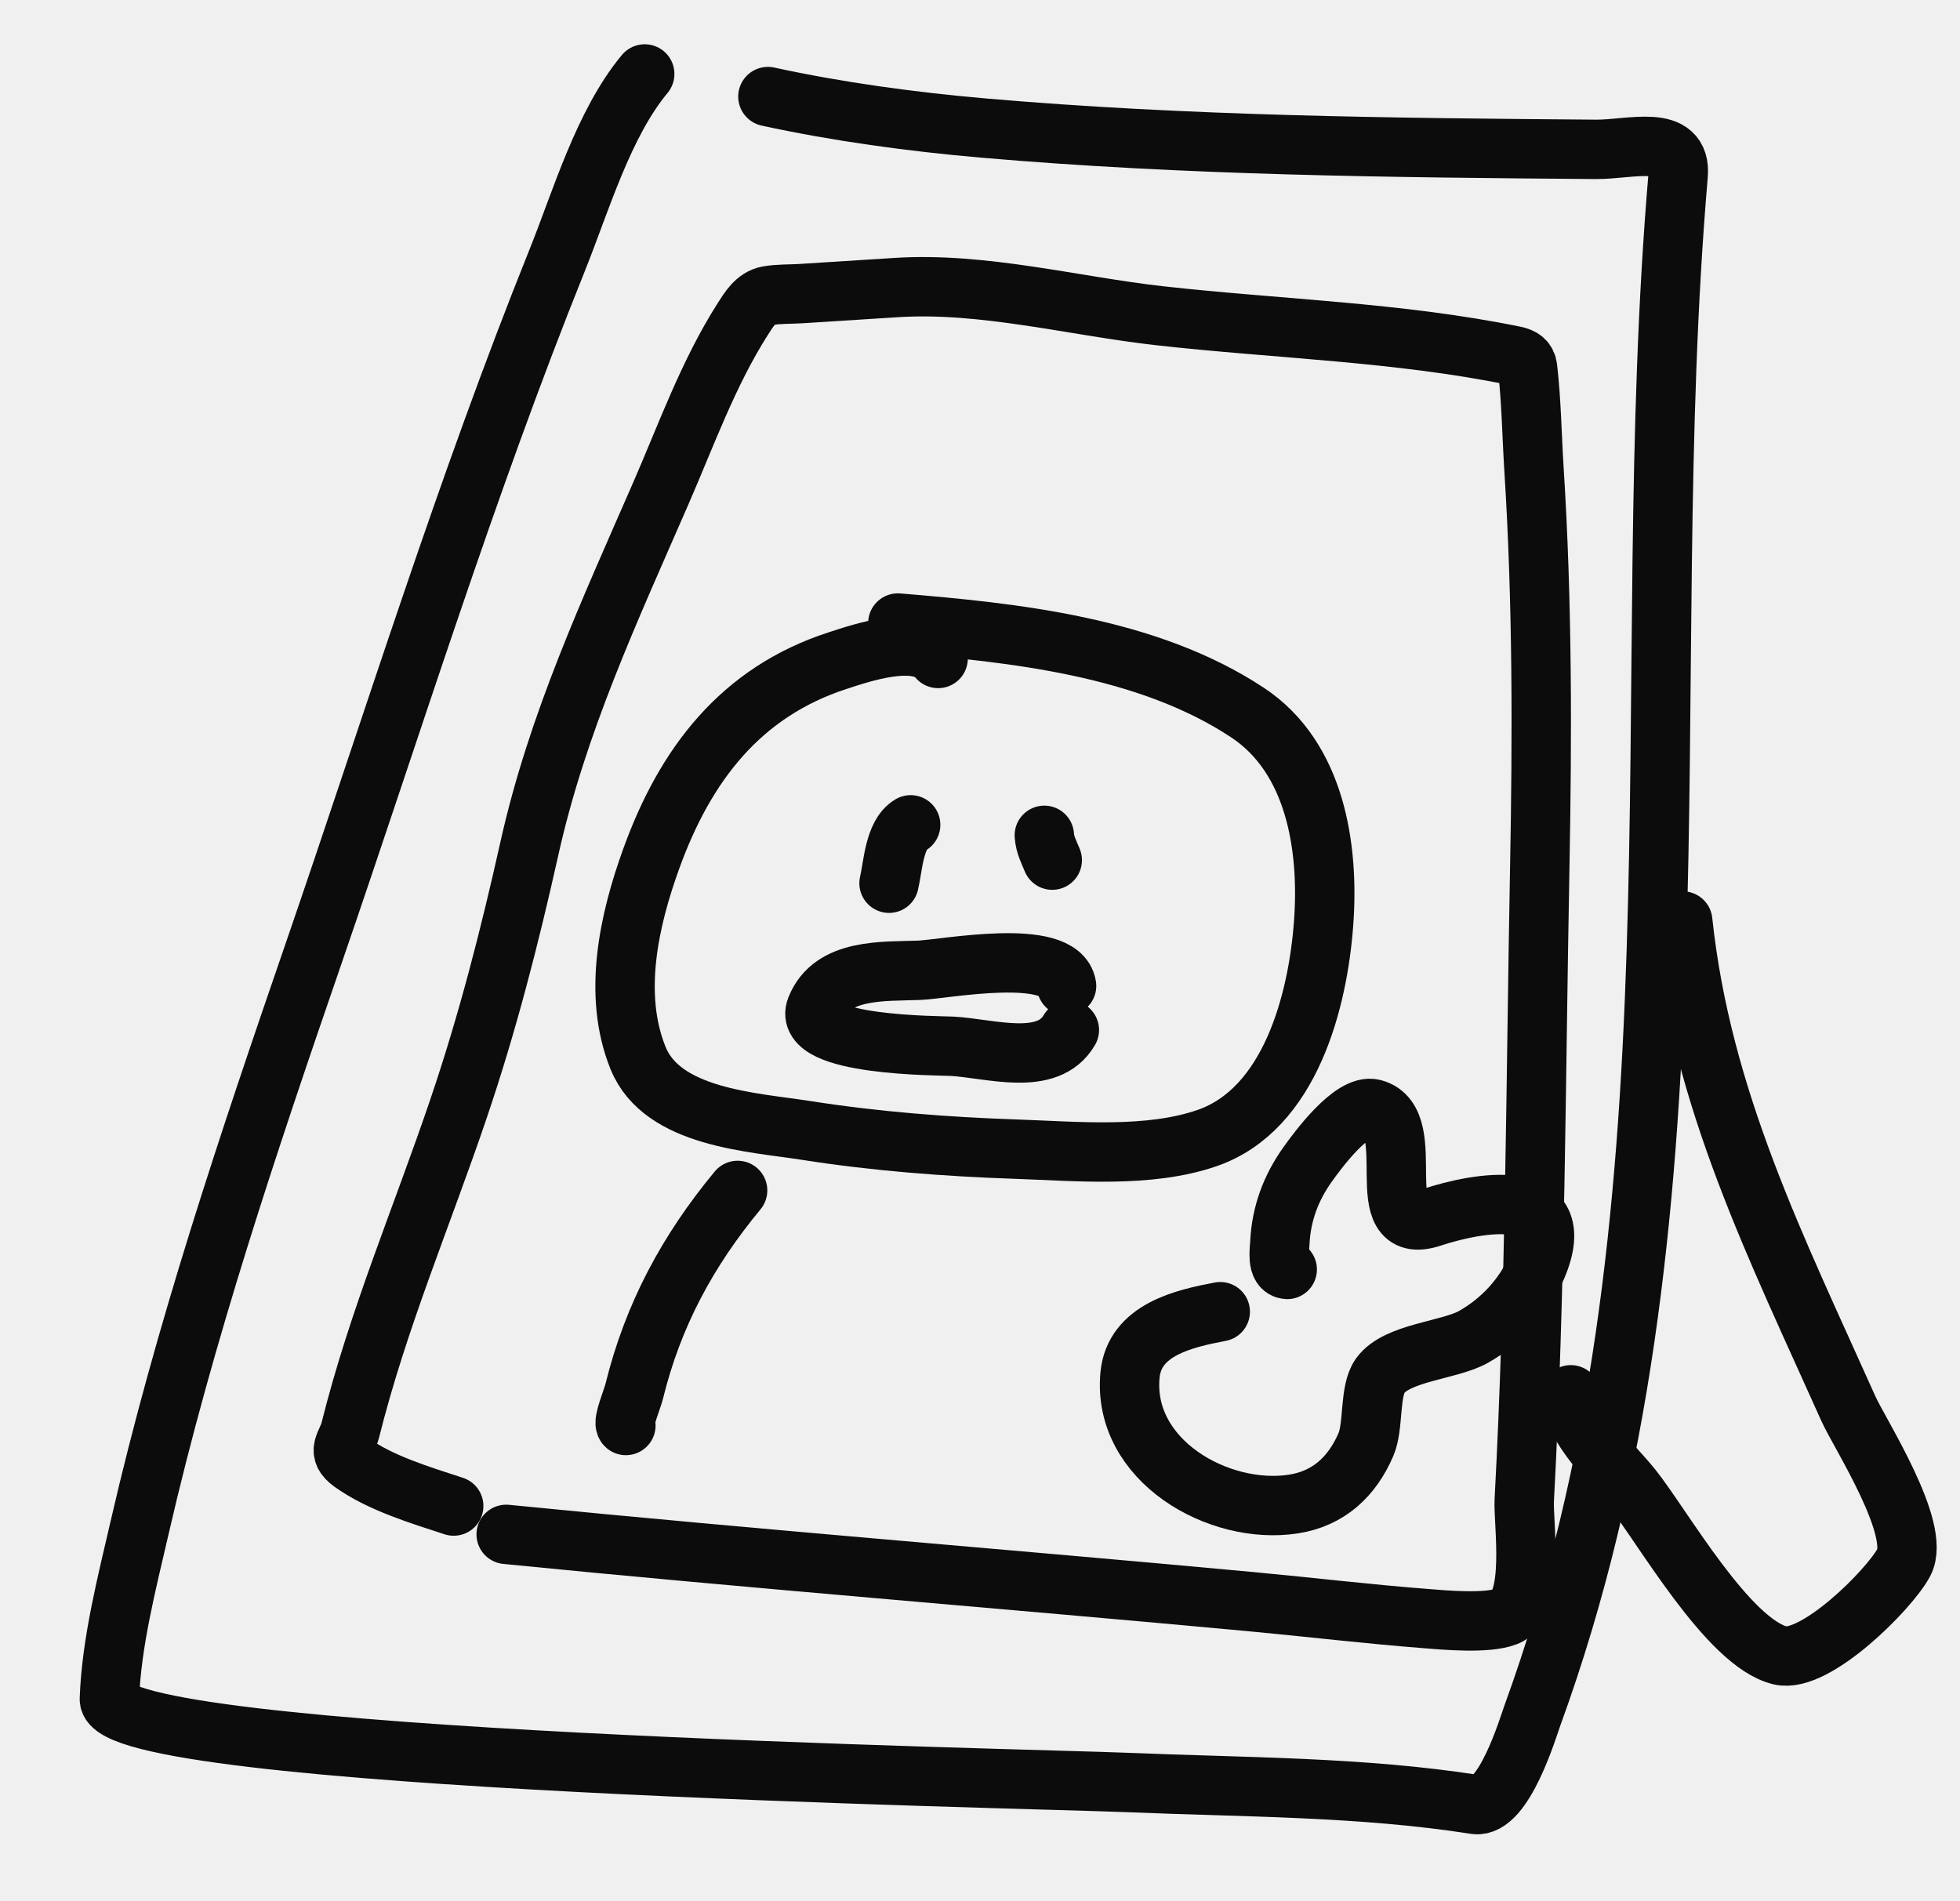
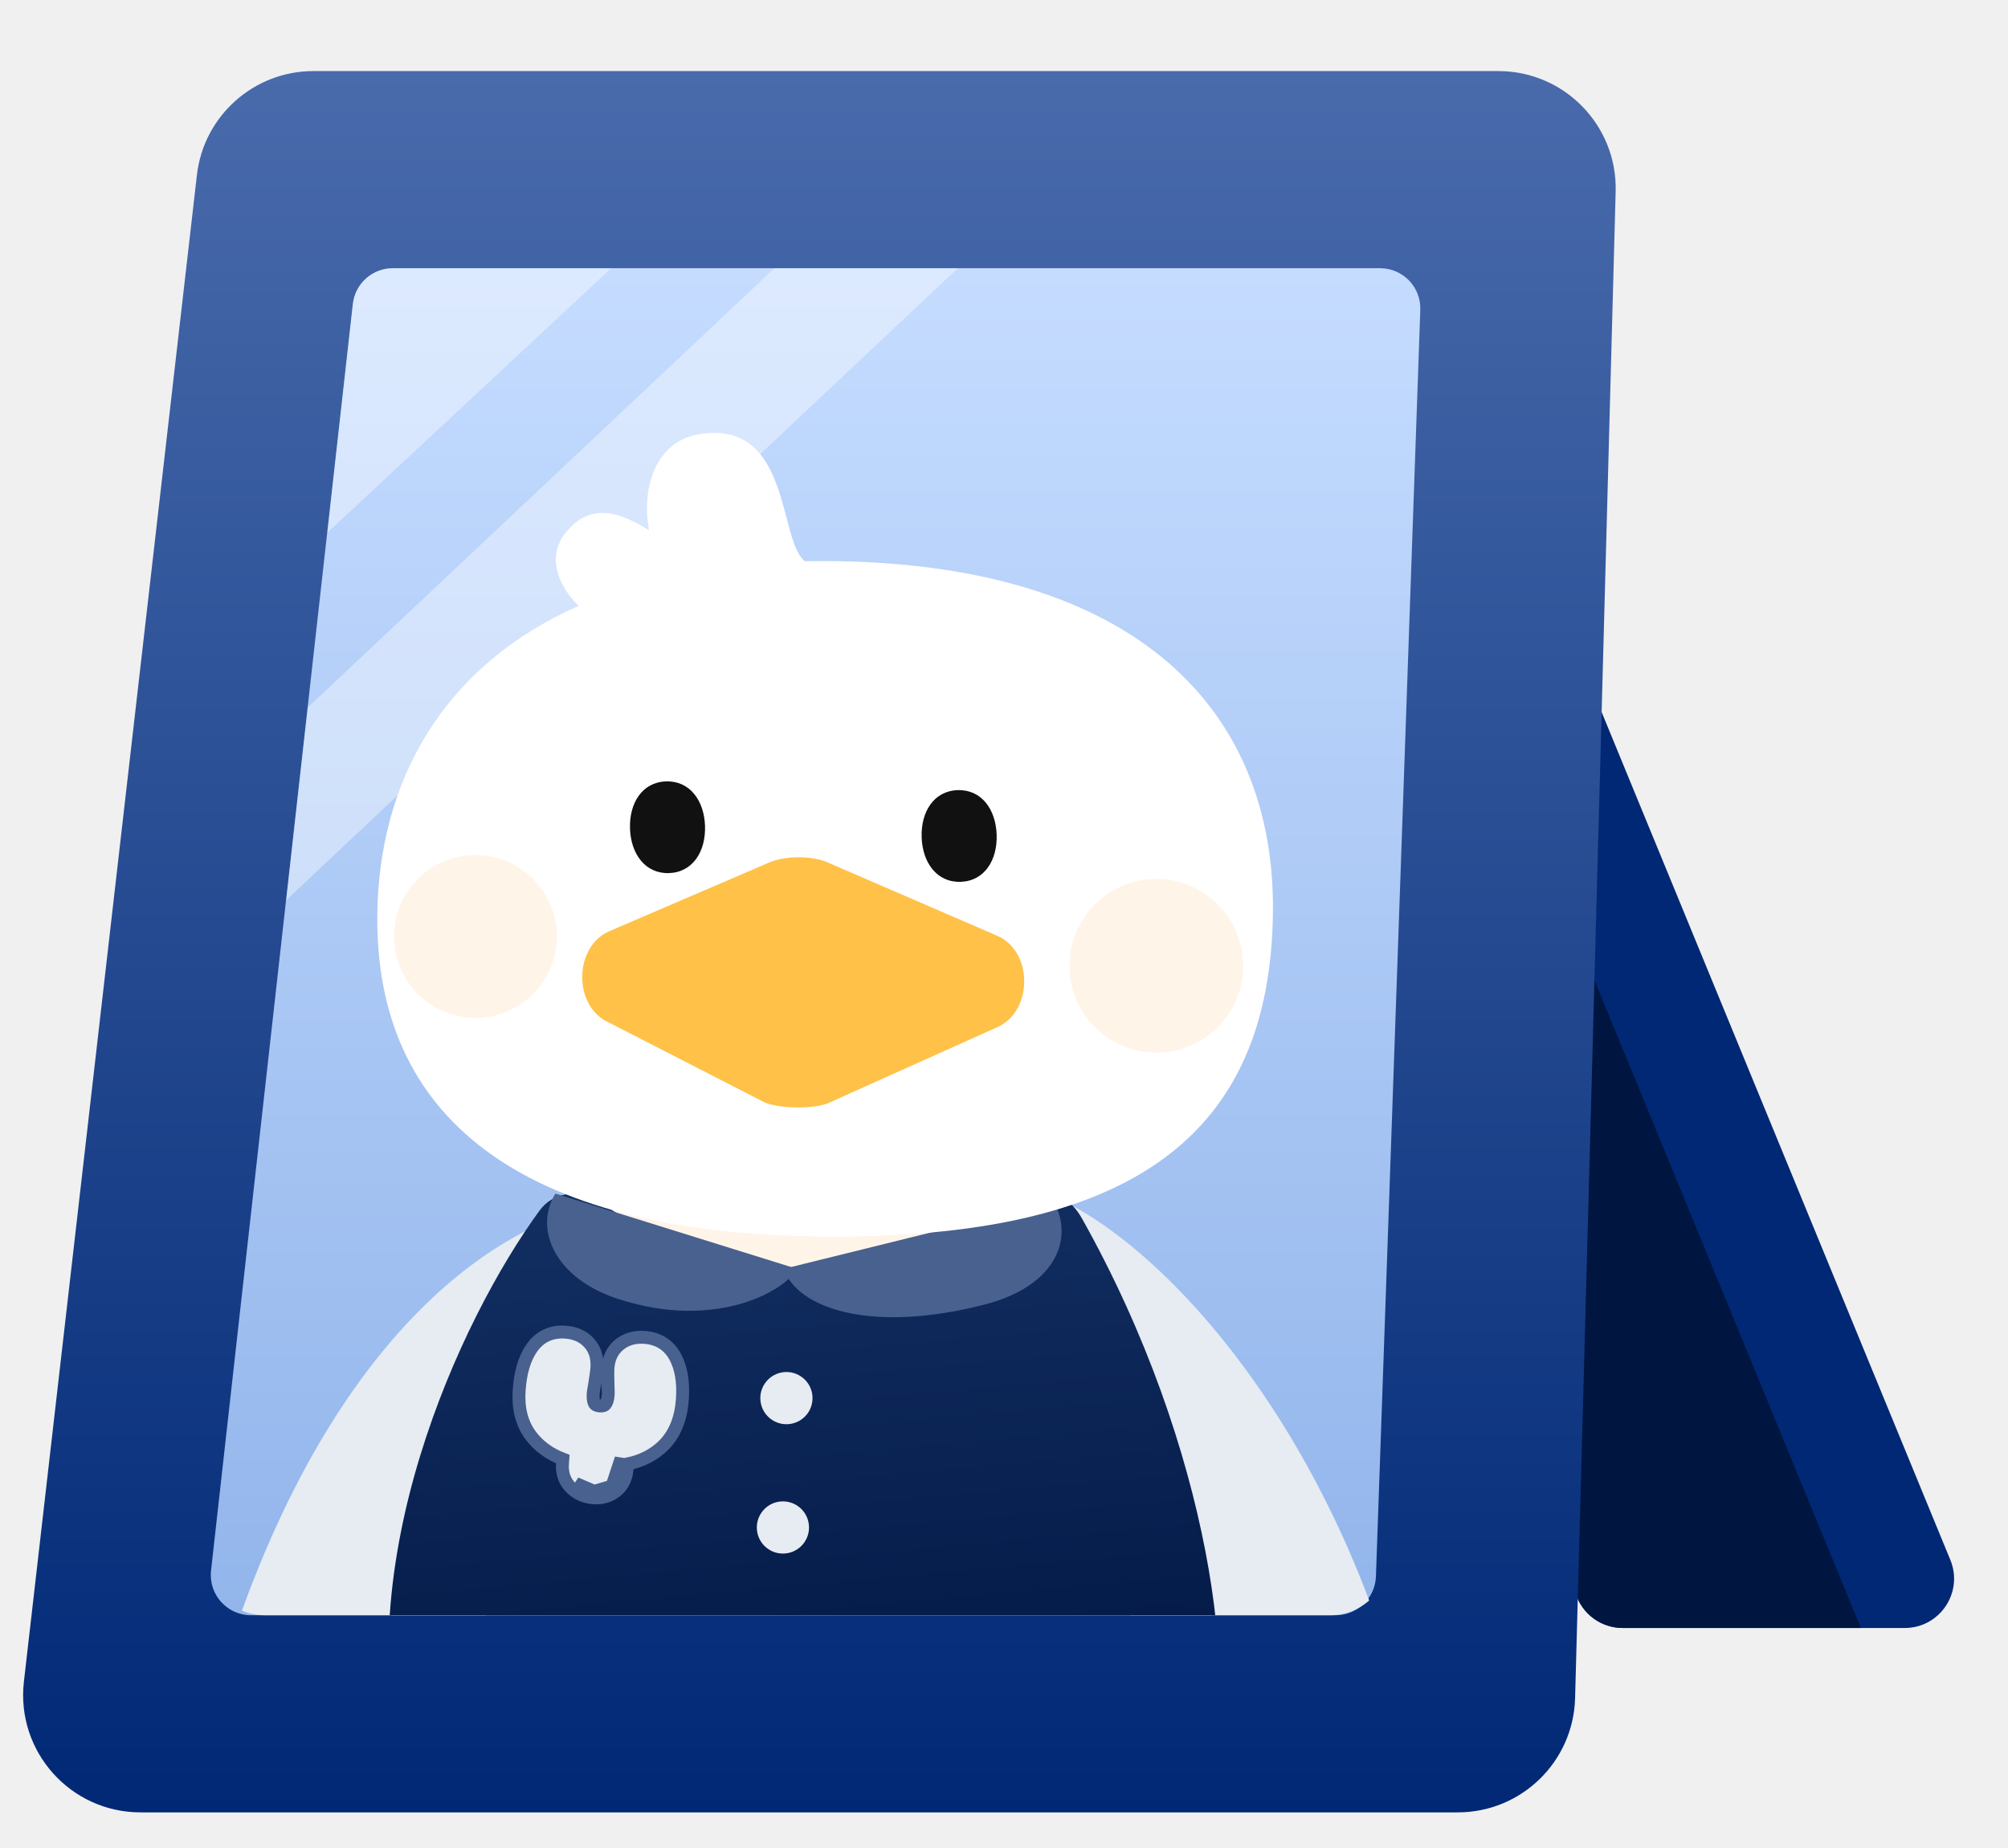
- <svg xmlns="http://www.w3.org/2000/svg" width="66" height="64" viewBox="0 0 66 64" fill="none">
-   <path d="M21.71 2.491C20.315 4.17 19.561 6.779 18.767 8.752C15.686 16.412 13.241 24.324 10.554 32.126C8.36 38.498 6.216 44.867 4.702 51.441C4.275 53.294 3.753 55.298 3.683 57.219C3.608 59.301 34.5 59.885 37.989 60.03C41.867 60.192 45.828 60.167 49.671 60.768C50.639 60.92 51.463 58.151 51.605 57.76C57.656 41.156 55.035 23.109 56.509 5.898C56.63 4.48 54.907 5.039 53.739 5.03C46.852 4.976 39.967 4.908 33.1 4.311C30.708 4.103 28.196 3.762 25.858 3.252" stroke="#0C0C0C" stroke-width="2" stroke-linecap="round" />
-   <path d="M56.663 31.017C57.301 37.02 59.815 42.019 62.243 47.442C62.613 48.268 64.706 51.494 64.109 52.618C63.626 53.529 61.12 56.034 59.943 55.749C58.189 55.325 55.971 51.377 54.953 50.107C54.348 49.352 52.965 48.091 52.894 46.973" stroke="#0C0C0C" stroke-width="2" stroke-linecap="round" />
-   <path d="M31.59 22.175C30.922 21.325 28.993 21.992 28.206 22.248C24.932 23.31 23.073 25.762 21.936 28.901C21.181 30.983 20.619 33.494 21.487 35.635C22.304 37.649 25.334 37.786 27.151 38.071C29.493 38.438 31.847 38.619 34.215 38.7C36.232 38.769 38.681 39.007 40.648 38.326C43.461 37.353 44.381 33.683 44.571 31.088C44.758 28.55 44.303 25.516 42.012 24C38.642 21.77 34.158 21.306 30.234 20.982" stroke="#0C0C0C" stroke-width="2" stroke-linecap="round" />
-   <path d="M30.665 27.778C30.109 28.102 30.071 29.186 29.937 29.744" stroke="#0C0C0C" stroke-width="2" stroke-linecap="round" />
-   <path d="M35.166 28.131C35.186 28.447 35.317 28.681 35.433 28.967" stroke="#0C0C0C" stroke-width="2" stroke-linecap="round" />
-   <path d="M35.915 33.202C35.697 31.88 31.813 32.641 30.953 32.676C29.753 32.724 28.02 32.595 27.48 33.951C26.97 35.233 31.657 35.212 32.063 35.235C33.364 35.31 35.282 35.945 36.009 34.688" stroke="#0C0C0C" stroke-width="2" stroke-linecap="round" />
-   <path d="M43.345 42.751C42.978 42.729 43.086 42.09 43.098 41.843C43.144 40.876 43.47 40.002 44.033 39.213C44.351 38.767 45.529 37.153 46.248 37.343C47.882 37.774 46.022 41.718 48.209 40.997C49.75 40.489 52.937 39.887 51.751 42.667C51.326 43.664 50.563 44.484 49.626 45.018C48.81 45.483 47.041 45.539 46.475 46.331C46.101 46.856 46.267 48.016 45.995 48.648C45.529 49.73 44.737 50.469 43.551 50.652C41.037 51.039 37.782 49.188 38.051 46.31C38.194 44.781 39.864 44.407 41.09 44.174" stroke="#0C0C0C" stroke-width="2" stroke-linecap="round" />
-   <path d="M24.838 40.09C23.157 42.12 21.989 44.286 21.358 46.85C21.289 47.132 20.958 47.901 21.076 48.006" stroke="#0C0C0C" stroke-width="2" stroke-linecap="round" />
-   <path d="M17.045 51.673C25.402 52.505 33.773 53.163 42.138 53.94C44.109 54.124 46.076 54.36 48.05 54.512C48.599 54.555 50.066 54.694 50.722 54.437C51.713 54.049 51.287 51.27 51.327 50.525C51.707 43.444 51.714 36.363 51.848 29.275C51.933 24.779 51.94 20.293 51.655 15.806C51.583 14.671 51.569 13.514 51.438 12.384C51.409 12.141 51.25 12.034 51.01 11.985C47.118 11.184 43.008 11.076 39.065 10.635C36.161 10.31 33.114 9.497 30.179 9.684C29.109 9.752 28.04 9.82 26.97 9.888C26.608 9.911 26.218 9.895 25.861 9.958C25.45 10.03 25.218 10.422 25.011 10.746C23.847 12.572 23.106 14.658 22.245 16.632C20.527 20.573 18.767 24.358 17.827 28.57C17.167 31.528 16.42 34.448 15.445 37.322C14.216 40.95 12.726 44.438 11.798 48.157C11.679 48.634 11.305 48.868 11.844 49.255C12.811 49.949 14.157 50.352 15.278 50.719" stroke="#0C0C0C" stroke-width="2" stroke-linecap="round" />
+ <svg xmlns="http://www.w3.org/2000/svg" width="113" height="104" viewBox="0 0 113 104" fill="none">
+   <path d="M72.5 38H89.278L109.755 87.792C110.506 89.618 109.163 91.623 107.188 91.623H91.318C90.105 91.623 89.032 90.834 88.669 89.676L72.5 38Z" fill="#002875" />
+   <path d="M72.5 38H82.67L104.722 91.623H91.318C90.105 91.623 89.032 90.834 88.669 89.676L72.5 38Z" fill="#001641" />
+   <path d="M11.081 9.85C11.463 6.517 14.286 4 17.641 4H84.32C88.037 4 91.021 7.066 90.921 10.781L88.638 95.574C88.542 99.151 85.614 102 82.037 102H7.905C3.96 102 0.895 98.563 1.345 94.643L11.081 9.85Z" fill="url(#paint0_linear_2259_22294)" />
+   <path d="M19.854 17.107C19.983 15.961 20.952 15.095 22.105 15.095H77.664C78.946 15.095 79.972 16.157 79.927 17.438L77.431 88.721C77.388 89.94 76.388 90.906 75.168 90.906H14.126C12.776 90.906 11.726 89.732 11.876 88.39L19.854 17.107Z" fill="url(#paint1_linear_2259_22294)" />
+   <g clip-path="url(#clip0_2259_22294)">
+     <path d="M22.751 99.935C19.404 87.794 26.873 73.454 31.489 67.58C32.062 66.851 33.006 66.554 33.912 66.747L38.992 67.83L44.805 68.506L52.056 67.717L54.737 66.348C56.502 65.446 58.674 66.011 59.679 67.72C67.527 81.059 69.746 94.989 67.964 99.517L22.751 99.935Z" fill="#FFF4E8" />
+     <path d="M12.518 93.928C17.172 78.878 24.793 70.503 32.447 68.097L25.814 97.613L12.518 93.928Z" fill="#E6ECF2" />
+     <path d="M77.236 90.57C71.82 75.777 61.955 66.957 56.494 66.566L64.977 95.641L77.236 90.57Z" fill="#E6ECF2" />
+     <path d="M22.75 99.933C19.501 88.146 25.853 74.29 30.372 68.119C31.111 67.111 32.495 66.914 33.56 67.567L37.559 70.018L44.104 71.413L52.075 69.893L53.52 69.154L55.209 67.682C56.983 66.134 59.725 66.505 60.878 68.558C68.222 81.637 69.708 95.082 67.964 99.516L22.75 99.933Z" fill="url(#paint2_linear_2259_22294)" />
+     <path d="M55.382 73.427C48.899 75.084 44.848 73.583 44.103 71.411L59.313 67.652C60.428 69.698 59.449 72.387 55.382 73.427Z" fill="#48618F" />
+     <path d="M34.786 73.106C40.505 74.96 44.388 72.463 44.83 71.404L31.254 67.174C30.033 69.151 31.205 71.944 34.786 73.106Z" fill="#48618F" />
+     <path d="M45.719 78.554C45.792 79.362 45.196 80.076 44.388 80.149C43.58 80.222 42.866 79.625 42.793 78.817C42.721 78.01 43.317 77.296 44.125 77.223C44.933 77.15 45.647 77.746 45.719 78.554Z" fill="#E6ECF2" />
+     <path d="M45.522 85.835C45.595 86.642 44.998 87.356 44.191 87.429C43.383 87.502 42.669 86.906 42.596 86.098C42.523 85.29 43.119 84.576 43.927 84.503C44.735 84.43 45.449 85.027 45.522 85.835Z" fill="#E6ECF2" />
+     <path d="M34.442 83.636C34.737 83.405 34.9 83.062 34.93 82.61C34.945 82.376 34.953 82.202 34.952 82.089L34.442 83.636ZM34.442 83.636C34.156 83.861 33.822 83.96 33.442 83.935M34.442 83.636L33.442 83.935M33.442 83.935C33.036 83.908 32.69 83.76 32.402 83.489L33.442 83.935ZM37.38 81.306L37.381 81.305C38.003 80.663 38.332 79.791 38.402 78.728C38.464 77.791 38.34 76.989 37.993 76.353C37.628 75.683 37.032 75.318 36.255 75.266C35.715 75.231 35.234 75.361 34.845 75.686C34.448 76.009 34.246 76.469 34.21 77.016C34.201 77.148 34.203 77.467 34.214 77.948L34.213 77.948L34.214 77.958C34.229 78.257 34.232 78.421 34.228 78.477C34.208 78.779 34.139 78.947 34.068 79.033L34.068 79.033L34.061 79.042C34.027 79.087 33.959 79.141 33.76 79.128C33.567 79.115 33.494 79.055 33.457 78.997C33.403 78.899 33.361 78.721 33.381 78.421C33.384 78.374 33.408 78.217 33.463 77.921L33.463 77.921L33.464 77.911C33.537 77.451 33.581 77.136 33.59 76.987C33.627 76.437 33.495 75.952 33.153 75.578C32.816 75.2 32.353 75.008 31.807 74.972C31.025 74.921 30.386 75.217 29.937 75.849C29.509 76.451 29.28 77.269 29.214 78.267C29.149 79.245 29.354 80.094 29.858 80.782L29.858 80.782L29.86 80.784C30.309 81.386 30.919 81.829 31.672 82.12C31.666 82.202 31.659 82.293 31.652 82.394C31.617 82.925 31.778 83.39 32.149 83.75L32.149 83.75L32.153 83.754C32.504 84.084 32.931 84.265 33.418 84.298C33.883 84.328 34.305 84.205 34.666 83.922L34.666 83.922C35.059 83.614 35.257 83.166 35.292 82.634C35.298 82.547 35.303 82.467 35.306 82.394C36.137 82.221 36.834 81.862 37.38 81.306Z" fill="#E6ECF2" stroke="#48618F" stroke-width="0.726" />
+     <path fill-rule="evenodd" clip-rule="evenodd" d="M45.118 31.407C45.171 31.469 45.225 31.528 45.279 31.584C45.73 31.575 46.188 31.573 46.653 31.576C64.155 31.72 71.726 40.112 71.635 51.258C71.53 63.961 63.628 69.734 46.34 69.591C29.052 69.449 21.142 62.695 21.233 51.55C21.295 44.035 24.872 37.509 32.559 34.099C31.344 32.901 30.808 31.302 31.797 30.025C33.261 28.134 35.028 28.922 36.521 29.838C36.086 27.338 36.946 24.84 39.34 24.439C42.87 23.848 43.659 26.844 44.272 29.171L44.272 29.171C44.524 30.129 44.747 30.973 45.118 31.407Z" fill="white" />
+     <path d="M31.333 52.557C31.415 55.086 29.431 57.201 26.902 57.282C24.374 57.364 22.259 55.38 22.177 52.851C22.096 50.323 24.08 48.208 26.608 48.126C29.137 48.045 31.252 50.029 31.333 52.557Z" fill="#FFF4E8" />
+     <path d="M69.959 54.197C70.046 56.896 67.928 59.154 65.23 59.241C62.531 59.328 60.273 57.21 60.186 54.511C60.1 51.812 62.217 49.554 64.916 49.468C67.615 49.381 69.873 51.499 69.959 54.197Z" fill="#FFF4E8" />
+     <path d="M39.675 46.489C39.721 47.914 38.99 49.094 37.647 49.137C36.303 49.18 35.499 48.05 35.453 46.625C35.407 45.2 36.138 44.02 37.481 43.977C38.825 43.934 39.629 45.065 39.675 46.489Z" fill="#111111" />
+     <path d="M56.087 46.982C56.133 48.407 55.402 49.586 54.059 49.629C52.716 49.672 51.911 48.542 51.865 47.117C51.819 45.692 52.55 44.513 53.893 44.469C55.237 44.426 56.041 45.557 56.087 46.982Z" fill="#111111" />
+     <path d="M56.08 57.828C58.124 56.973 58.168 53.584 56.146 52.677L46.726 48.603C45.837 48.148 44.199 48.127 43.248 48.558L34.323 52.394C32.279 53.248 32.235 56.637 34.256 57.544L43.072 62.065C44.014 62.397 45.651 62.418 46.55 62.11L56.08 57.828Z" fill="#FFC147" />
+     <path opacity="0.4" fill-rule="evenodd" clip-rule="evenodd" d="M53.893 15.098H43.579L17.323 39.812L16.106 50.666L53.893 15.098ZM18.426 29.975L34.392 15.098H22.118C20.965 15.098 19.996 15.964 19.868 17.11L18.426 29.975Z" fill="white" />
+   </g>
+   <defs>
+     <linearGradient id="paint0_linear_2259_22294" x1="45.802" y1="4" x2="45.802" y2="102" gradientUnits="userSpaceOnUse">
+       <stop stop-color="#496BAC" />
+       <stop offset="1" stop-color="#002875" />
+     </linearGradient>
+     <linearGradient id="paint1_linear_2259_22294" x1="45.802" y1="15.095" x2="45.802" y2="90.906" gradientUnits="userSpaceOnUse">
+       <stop stop-color="#C5DCFF" />
+       <stop offset="1" stop-color="#92B5EB" />
+     </linearGradient>
+     <linearGradient id="paint2_linear_2259_22294" x1="42.687" y1="65.454" x2="45.93" y2="101.498" gradientUnits="userSpaceOnUse">
+       <stop stop-color="#132F63" />
+       <stop offset="1" stop-color="#001641" />
+     </linearGradient>
+     <clipPath id="clip0_2259_22294">
+       <rect x="11.594" y="7.698" width="66.566" height="83.208" rx="3.302" fill="white" />
+     </clipPath>
+   </defs>
</svg>
